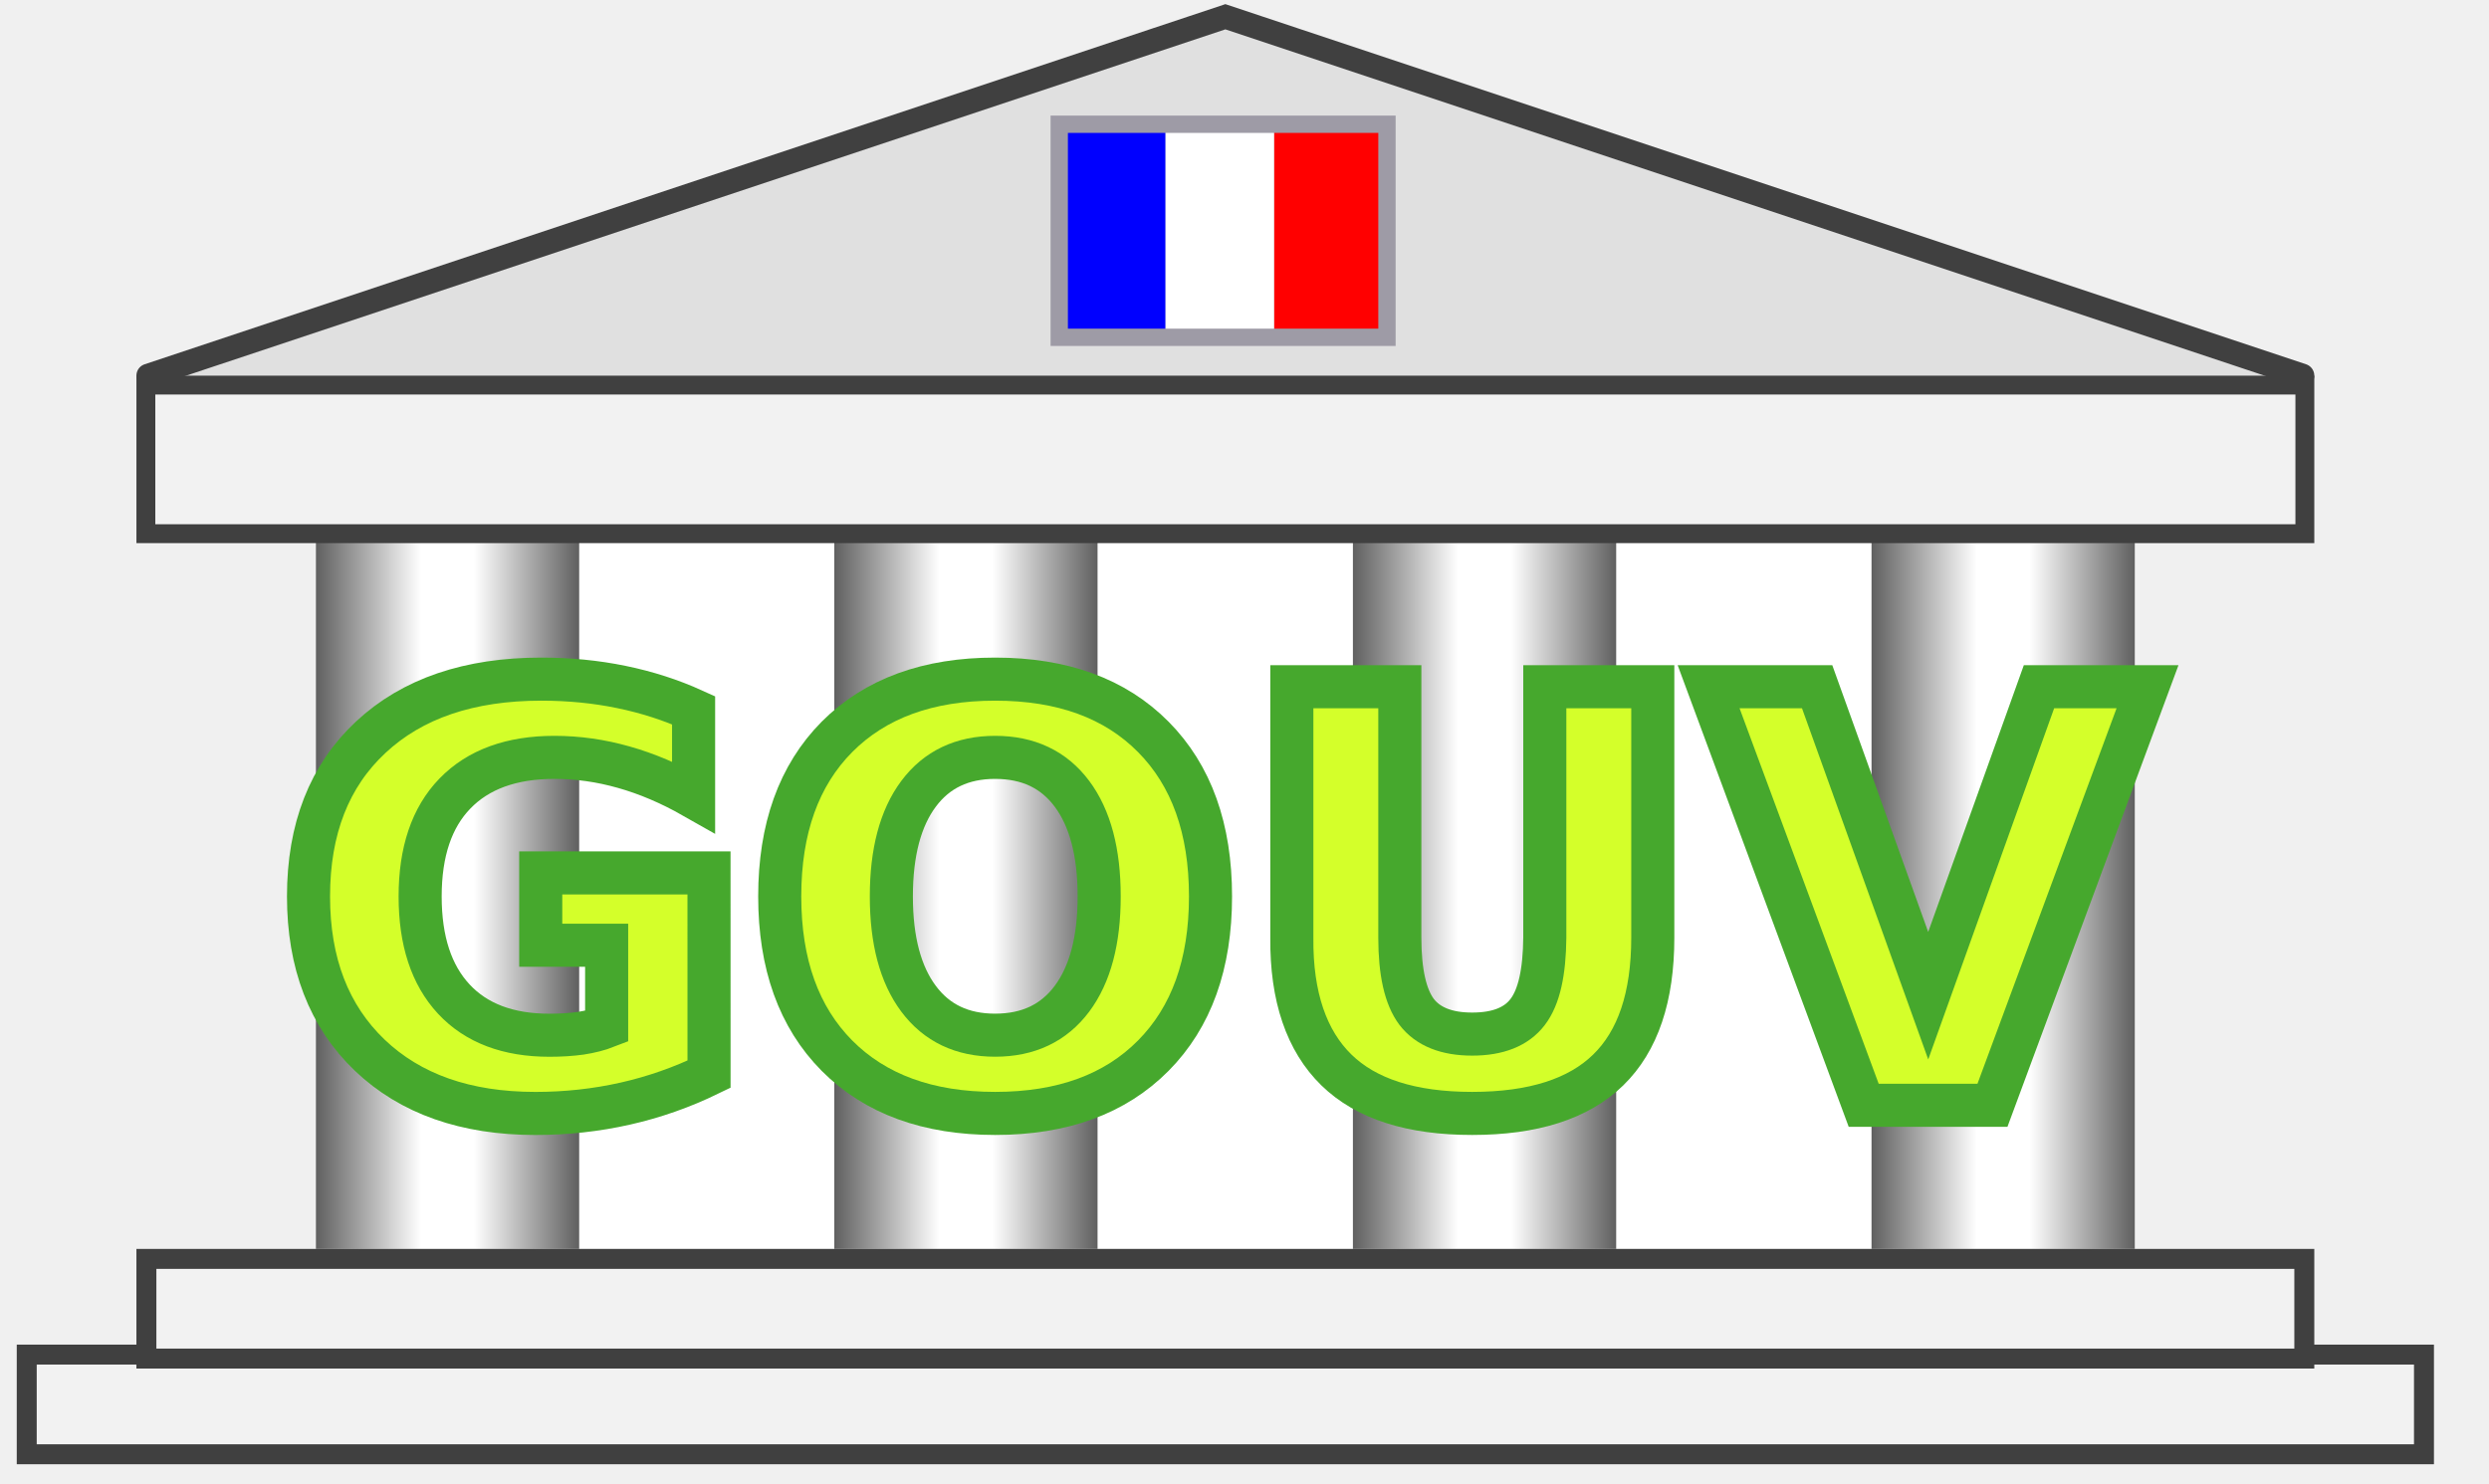
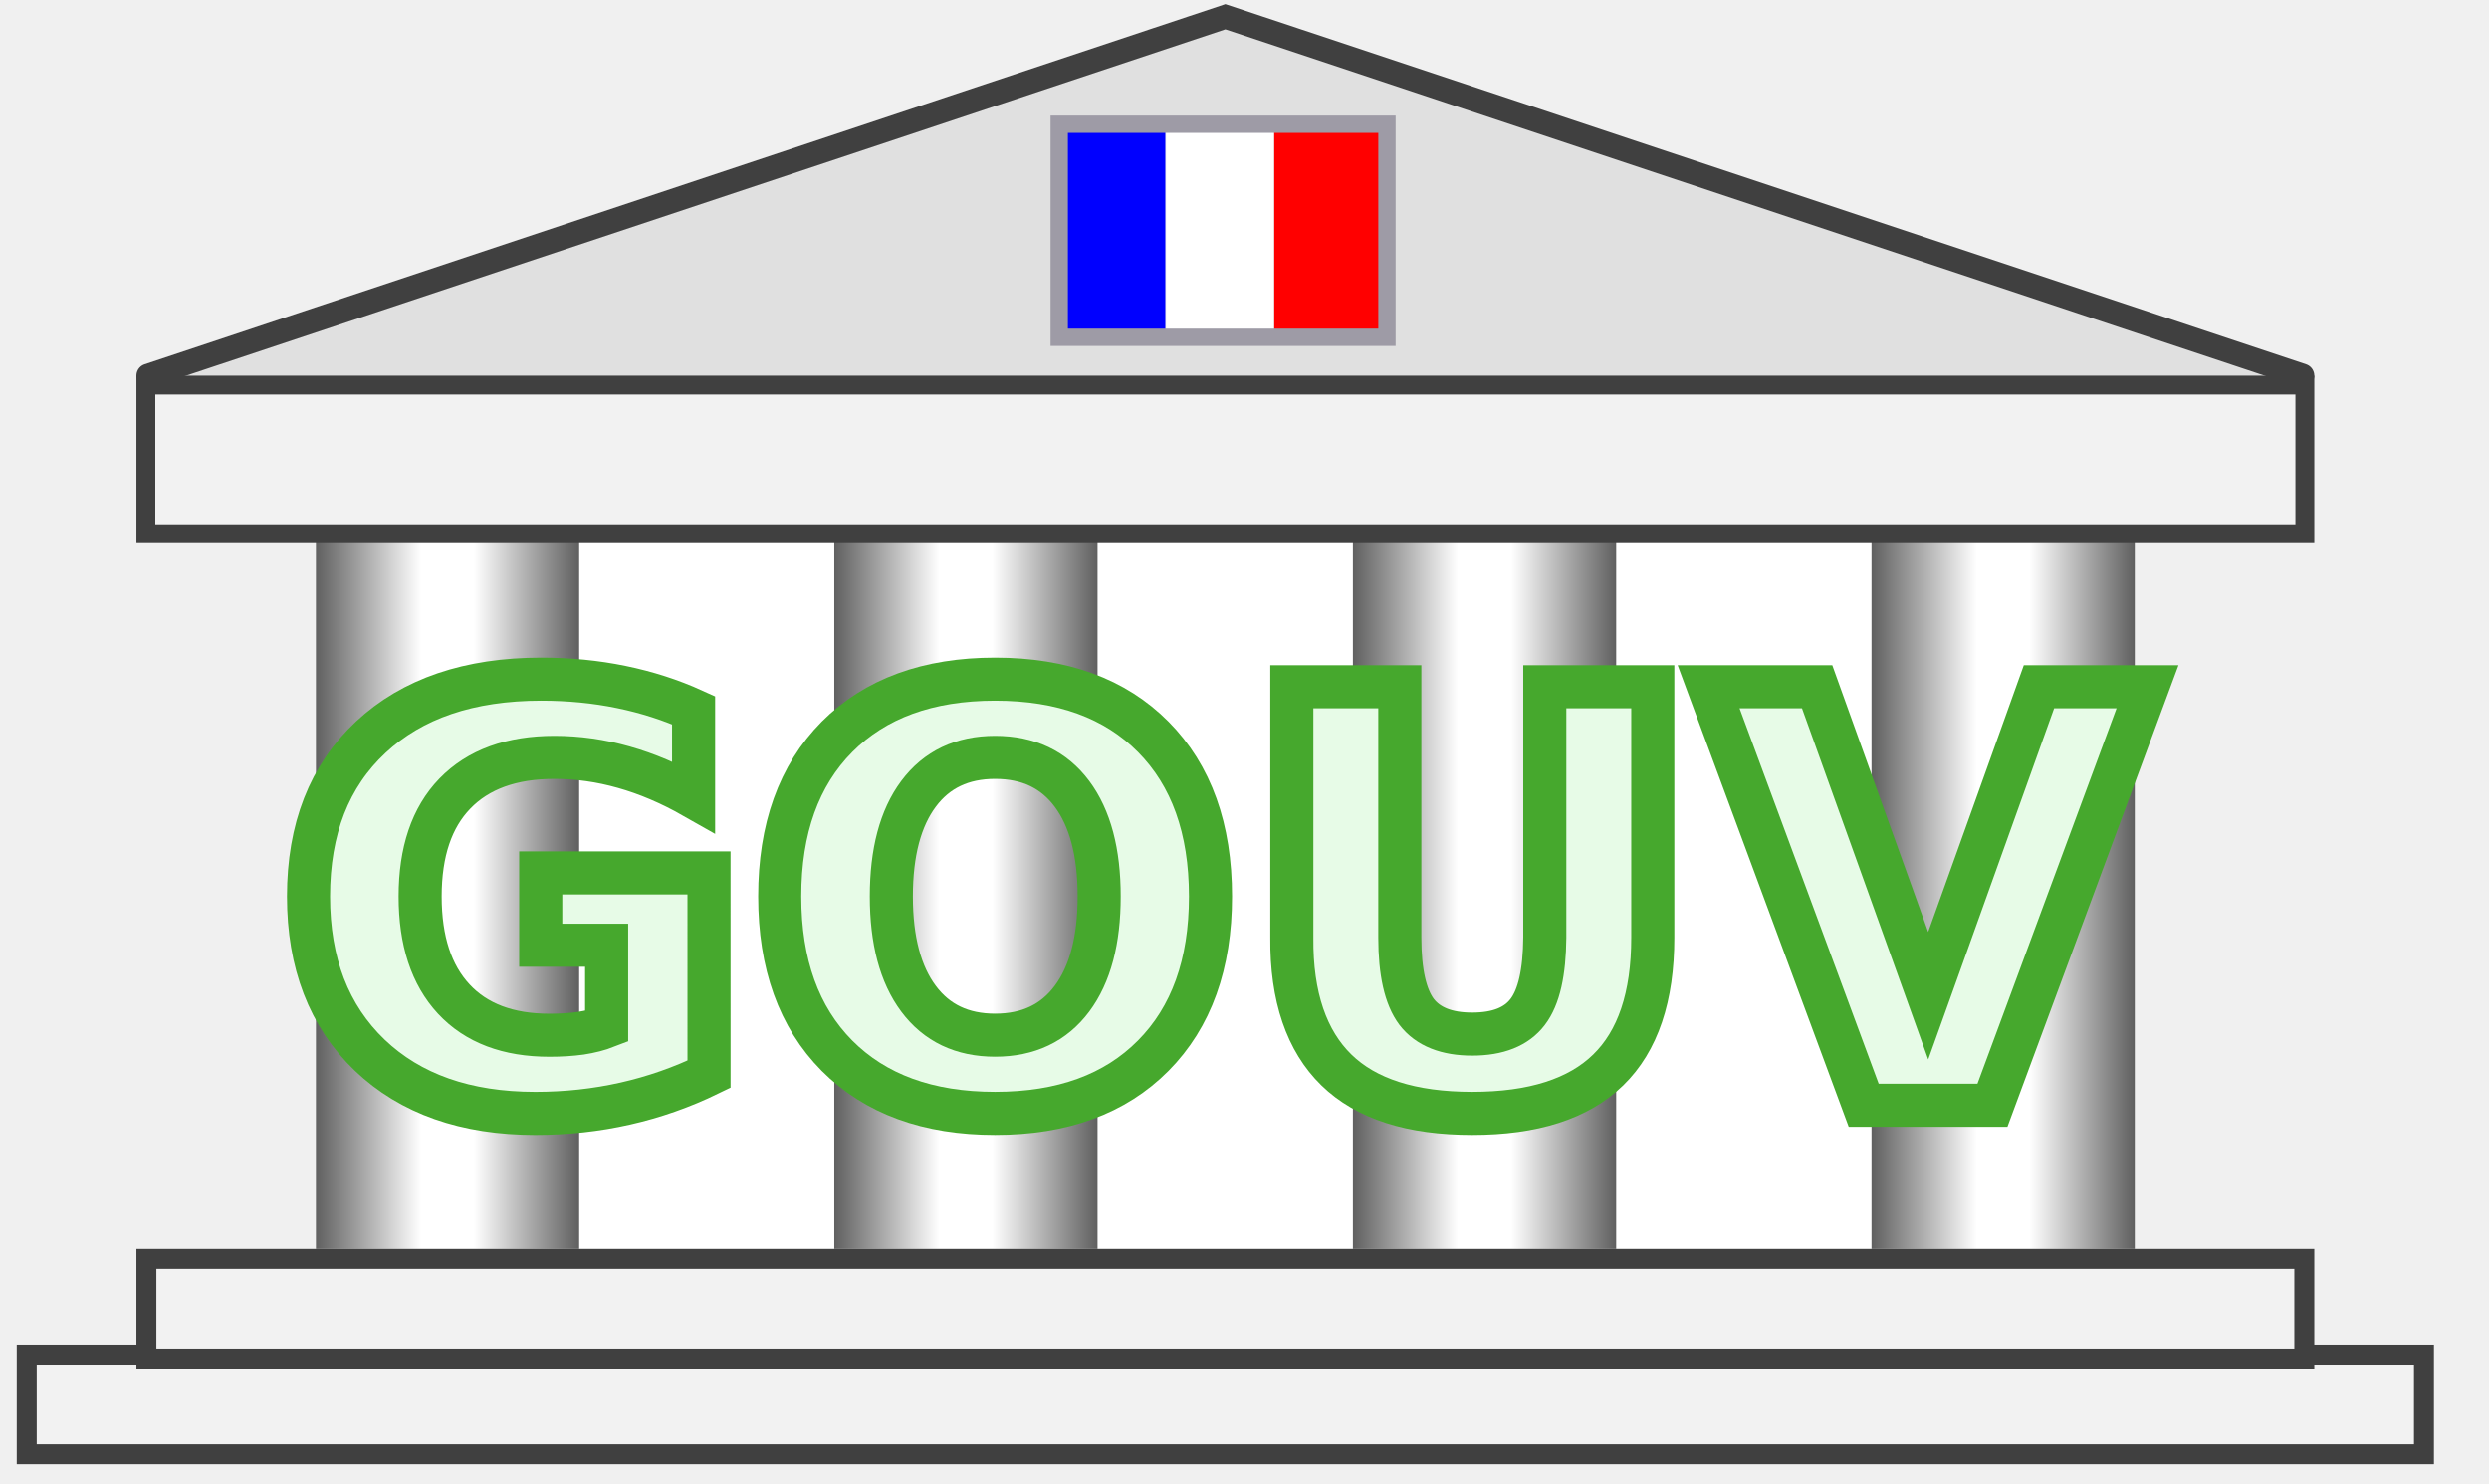
- <svg xmlns="http://www.w3.org/2000/svg" id="svg42" version="1.1" height="62" width="104">
+ <svg xmlns="http://www.w3.org/2000/svg" width="104" height="62" version="1.1" id="svg42">
  <defs id="defs14">
-     <linearGradient id="bankPillar" x1="0" x2="1">
-       <stop id="stop2" offset="0" stop-color="#606060" />
-       <stop id="stop4" offset="0.4" stop-color="#ffffff" />
-       <stop id="stop6" offset="0.6" stop-color="#ffffff" />
-       <stop id="stop8" offset="1" stop-color="#606060" />
+     <linearGradient x2="1" x1="0" id="pillarEffect">
+       <stop stop-color="#606060" offset="0" id="stop2" />
+       <stop stop-color="#ffffff" offset="0.4" id="stop4" />
+       <stop stop-color="#ffffff" offset="0.6" id="stop6" />
+       <stop stop-color="#606060" offset="1" id="stop8" />
    </linearGradient>
  </defs>
-   <rect style="fill:#ffffff" id="rect18" height="31.5" width="76" y="20.7" x="13.2" />
-   <rect style="fill:url(#bankPillar)" id="rect22" height="31.5" width="11" y="20.7" x="13.2" />
-   <rect style="fill:url(#bankPillar)" id="rect26" height="31.5" width="11" y="20.7" x="34.86" />
-   <rect style="fill:url(#bankPillar)" id="rect30" height="31.5" width="11" y="20.7" x="56.53" />
-   <rect style="fill:url(#bankPillar)" id="rect32" height="31.5" width="11" y="20.7" x="78.2" />
-   <path style="fill:#e0e0e0;stroke:#404040;stroke-width:1;stroke-linecap:round" id="path34" d="M 6.2,15.7 51.2,0.7 96.2,15.7" />
-   <rect style="fill:#f2f2f2;fill-opacity:1;stroke:#404040;stroke-width:0.789" id="rect36" height="6.211" width="90.211" y="16.095" x="6.095" />
-   <rect style="fill:#f2f2f2;stroke:#404040;stroke-width:0.834" id="rect38" height="4.166" width="100.166" y="56.617" x="1.117" />
-   <rect style="fill:#f2f2f2;stroke:#404040;stroke-width:0.834" id="rect40" height="4.166" width="90.166" y="52.617" x="6.117" />
-   <g id="g22" style="fill:#d4ff2a;stroke:#46a82d;stroke-width:1.8;stroke-opacity:1">
-     <path style="stroke:#46a82d;stroke-opacity:1" d="m 29.626,44.898 c -1.125,0.547 -2.293,0.957 -3.504,1.23 -1.211,0.273 -2.461,0.41 -3.75,0.41 -2.914,0 -5.223,-0.812 -6.926,-2.438 -1.703,-1.633 -2.555,-3.844 -2.555,-6.633 0,-2.82 0.867,-5.039 2.602,-6.656 1.734,-1.617 4.109,-2.426 7.125,-2.426 1.164,0 2.277,0.109 3.34,0.328 1.07,0.219 2.078,0.543 3.023,0.973 v 3.621 c -0.977,-0.555 -1.949,-0.969 -2.918,-1.242 -0.961,-0.273 -1.926,-0.41 -2.895,-0.41 -1.797,0 -3.184,0.504 -4.16,1.512 -0.969,1 -1.453,2.434 -1.453,4.301 0,1.852 0.469,3.281 1.406,4.289 0.938,1.008 2.27,1.512 3.996,1.512 0.469,0 0.902,-0.027 1.301,-0.082 0.406,-0.062 0.77,-0.156 1.09,-0.281 v -3.398 h -2.754 v -3.023 h 7.031 z" id="path834" />
-     <path style="stroke:#46a82d;stroke-opacity:1" d="m 41.58,31.655 c -1.375,0 -2.441,0.508 -3.199,1.523 -0.758,1.016 -1.137,2.445 -1.137,4.289 0,1.836 0.379,3.262 1.137,4.277 0.758,1.016 1.824,1.523 3.199,1.523 1.383,0 2.453,-0.508 3.211,-1.523 0.758,-1.016 1.137,-2.441 1.137,-4.277 0,-1.844 -0.379,-3.273 -1.137,-4.289 -0.758,-1.016 -1.828,-1.523 -3.211,-1.523 z m 0,-3.27 c 2.812,0 5.016,0.805 6.609,2.414 1.594,1.609 2.391,3.832 2.391,6.668 0,2.828 -0.797,5.047 -2.391,6.656 -1.594,1.609 -3.797,2.414 -6.609,2.414 -2.805,0 -5.008,-0.805 -6.609,-2.414 -1.594,-1.609 -2.391,-3.828 -2.391,-6.656 0,-2.836 0.797,-5.059 2.391,-6.668 1.602,-1.609 3.805,-2.414 6.609,-2.414 z" id="path836" />
-     <path style="stroke:#46a82d;stroke-opacity:1" d="m 53.978,28.702 h 4.512 v 10.488 c 0,1.445 0.234,2.48 0.703,3.105 0.477,0.617 1.25,0.926 2.32,0.926 1.078,0 1.852,-0.309 2.32,-0.926 0.477,-0.625 0.701,-1.66 0.715,-3.105 V 28.702 h 4.512 v 10.488 c 0,2.477 -0.621,4.32 -1.863,5.531 -1.242,1.211 -3.137,1.816 -5.684,1.816 -2.539,0 -4.43,-0.605 -5.672,-1.816 -1.242,-1.211 -1.887,-3.055 -1.863,-5.531 z" id="path838" />
-     <path style="stroke:#46a82d;stroke-opacity:1" d="m 71.392,28.702 h 4.535 l 4.641,12.914 4.629,-12.914 h 4.535 l -6.48,17.496 h -5.379 z" id="path840" />
+   <rect x="13.2" y="20.7" width="76" height="31.5" id="rect18" style="fill:#ffffff" />
+   <rect x="13.2" y="20.7" width="11" height="31.5" id="rect22" style="fill:url(#pillarEffect)" />
+   <rect x="34.86" y="20.7" width="11" height="31.5" id="rect26" style="fill:url(#pillarEffect)" />
+   <rect x="56.53" y="20.7" width="11" height="31.5" id="rect30" style="fill:url(#pillarEffect)" />
+   <rect x="78.2" y="20.7" width="11" height="31.5" id="rect32" style="fill:url(#pillarEffect)" />
+   <path d="M 6.2,15.7 51.2,0.7 96.2,15.7" id="path34" style="fill:#e0e0e0;stroke:#404040;stroke-width:1;stroke-linecap:round" />
+   <rect x="6.095" y="16.095" width="90.211" height="6.211" id="rect36" style="fill:#f2f2f2;fill-opacity:1;stroke:#404040;stroke-width:0.789" />
+   <rect x="1.117" y="56.617" width="100.166" height="4.166" id="rect38" style="fill:#f2f2f2;stroke:#404040;stroke-width:0.834" />
+   <rect x="6.117" y="52.617" width="90.166" height="4.166" id="rect40" style="fill:#f2f2f2;stroke:#404040;stroke-width:0.834" />
+   <g style="fill:#e7fbe7;stroke:#46a82d;stroke-width:1.8;stroke-opacity:1;fill-opacity:1" id="g22">
+     <path id="path834" d="m 29.626,44.898 c -1.125,0.547 -2.293,0.957 -3.504,1.23 -1.211,0.273 -2.461,0.41 -3.75,0.41 -2.914,0 -5.223,-0.812 -6.926,-2.438 -1.703,-1.633 -2.555,-3.844 -2.555,-6.633 0,-2.82 0.867,-5.039 2.602,-6.656 1.734,-1.617 4.109,-2.426 7.125,-2.426 1.164,0 2.277,0.109 3.34,0.328 1.07,0.219 2.078,0.543 3.023,0.973 v 3.621 c -0.977,-0.555 -1.949,-0.969 -2.918,-1.242 -0.961,-0.273 -1.926,-0.41 -2.895,-0.41 -1.797,0 -3.184,0.504 -4.16,1.512 -0.969,1 -1.453,2.434 -1.453,4.301 0,1.852 0.469,3.281 1.406,4.289 0.938,1.008 2.27,1.512 3.996,1.512 0.469,0 0.902,-0.027 1.301,-0.082 0.406,-0.062 0.77,-0.156 1.09,-0.281 v -3.398 h -2.754 v -3.023 h 7.031 z" style="stroke:#46a82d;stroke-opacity:1;fill:#e7fbe7;fill-opacity:1" />
+     <path id="path836" d="m 41.58,31.655 c -1.375,0 -2.441,0.508 -3.199,1.523 -0.758,1.016 -1.137,2.445 -1.137,4.289 0,1.836 0.379,3.262 1.137,4.277 0.758,1.016 1.824,1.523 3.199,1.523 1.383,0 2.453,-0.508 3.211,-1.523 0.758,-1.016 1.137,-2.441 1.137,-4.277 0,-1.844 -0.379,-3.273 -1.137,-4.289 -0.758,-1.016 -1.828,-1.523 -3.211,-1.523 z m 0,-3.27 c 2.812,0 5.016,0.805 6.609,2.414 1.594,1.609 2.391,3.832 2.391,6.668 0,2.828 -0.797,5.047 -2.391,6.656 -1.594,1.609 -3.797,2.414 -6.609,2.414 -2.805,0 -5.008,-0.805 -6.609,-2.414 -1.594,-1.609 -2.391,-3.828 -2.391,-6.656 0,-2.836 0.797,-5.059 2.391,-6.668 1.602,-1.609 3.805,-2.414 6.609,-2.414 z" style="stroke:#46a82d;stroke-opacity:1;fill:#e7fbe7;fill-opacity:1" />
+     <path id="path838" d="m 53.978,28.702 h 4.512 v 10.488 c 0,1.445 0.234,2.48 0.703,3.105 0.477,0.617 1.25,0.926 2.32,0.926 1.078,0 1.852,-0.309 2.32,-0.926 0.477,-0.625 0.701,-1.66 0.715,-3.105 V 28.702 h 4.512 v 10.488 c 0,2.477 -0.621,4.32 -1.863,5.531 -1.242,1.211 -3.137,1.816 -5.684,1.816 -2.539,0 -4.43,-0.605 -5.672,-1.816 -1.242,-1.211 -1.887,-3.055 -1.863,-5.531 z" style="stroke:#46a82d;stroke-opacity:1;fill:#e7fbe7;fill-opacity:1" />
+     <path id="path840" d="m 71.392,28.702 h 4.535 l 4.641,12.914 4.629,-12.914 h 4.535 l -6.48,17.496 h -5.379 z" style="stroke:#46a82d;stroke-opacity:1;fill:#e7fbe7;fill-opacity:1" />
  </g>
-   <rect style="opacity:1;fill:#ffffff;fill-opacity:1;stroke:none;stroke-width:0.369;stroke-linecap:round;stroke-miterlimit:4;stroke-dasharray:none;stroke-opacity:1" id="rect883" width="4.5" height="8.6" x="48.722" y="5.3" />
-   <rect y="5.3" x="44.192" height="8.6" width="4.5" id="rect885" style="opacity:1;fill:#0000ff;fill-opacity:1;stroke:none;stroke-width:0.369;stroke-linecap:round;stroke-miterlimit:4;stroke-dasharray:none;stroke-opacity:1" />
-   <rect style="opacity:1;fill:#ff0000;fill-opacity:1;stroke:none;stroke-width:0.369;stroke-linecap:round;stroke-miterlimit:4;stroke-dasharray:none;stroke-opacity:1" id="rect841" width="4.5" height="8.6" x="53.243" y="5.3" />
-   <rect style="opacity:1;fill:none;fill-opacity:1;stroke:#9e9ba6;stroke-width:0.724;stroke-linecap:round;stroke-miterlimit:4;stroke-dasharray:none;stroke-opacity:1" id="rect861" width="13.694" height="8.906" x="44.259" y="5.192" />
+   <rect y="5.3" x="48.722" height="8.6" width="4.5" id="rect883" style="opacity:1;fill:#ffffff;fill-opacity:1;stroke:none;stroke-width:0.369;stroke-linecap:round;stroke-miterlimit:4;stroke-dasharray:none;stroke-opacity:1" />
+   <rect style="opacity:1;fill:#0000ff;fill-opacity:1;stroke:none;stroke-width:0.369;stroke-linecap:round;stroke-miterlimit:4;stroke-dasharray:none;stroke-opacity:1" id="rect885" width="4.5" height="8.6" x="44.192" y="5.3" />
+   <rect y="5.3" x="53.243" height="8.6" width="4.5" id="rect841" style="opacity:1;fill:#ff0000;fill-opacity:1;stroke:none;stroke-width:0.369;stroke-linecap:round;stroke-miterlimit:4;stroke-dasharray:none;stroke-opacity:1" />
+   <rect y="5.192" x="44.259" height="8.906" width="13.694" id="rect861" style="opacity:1;fill:none;fill-opacity:1;stroke:#9e9ba6;stroke-width:0.724;stroke-linecap:round;stroke-miterlimit:4;stroke-dasharray:none;stroke-opacity:1" />
</svg>
